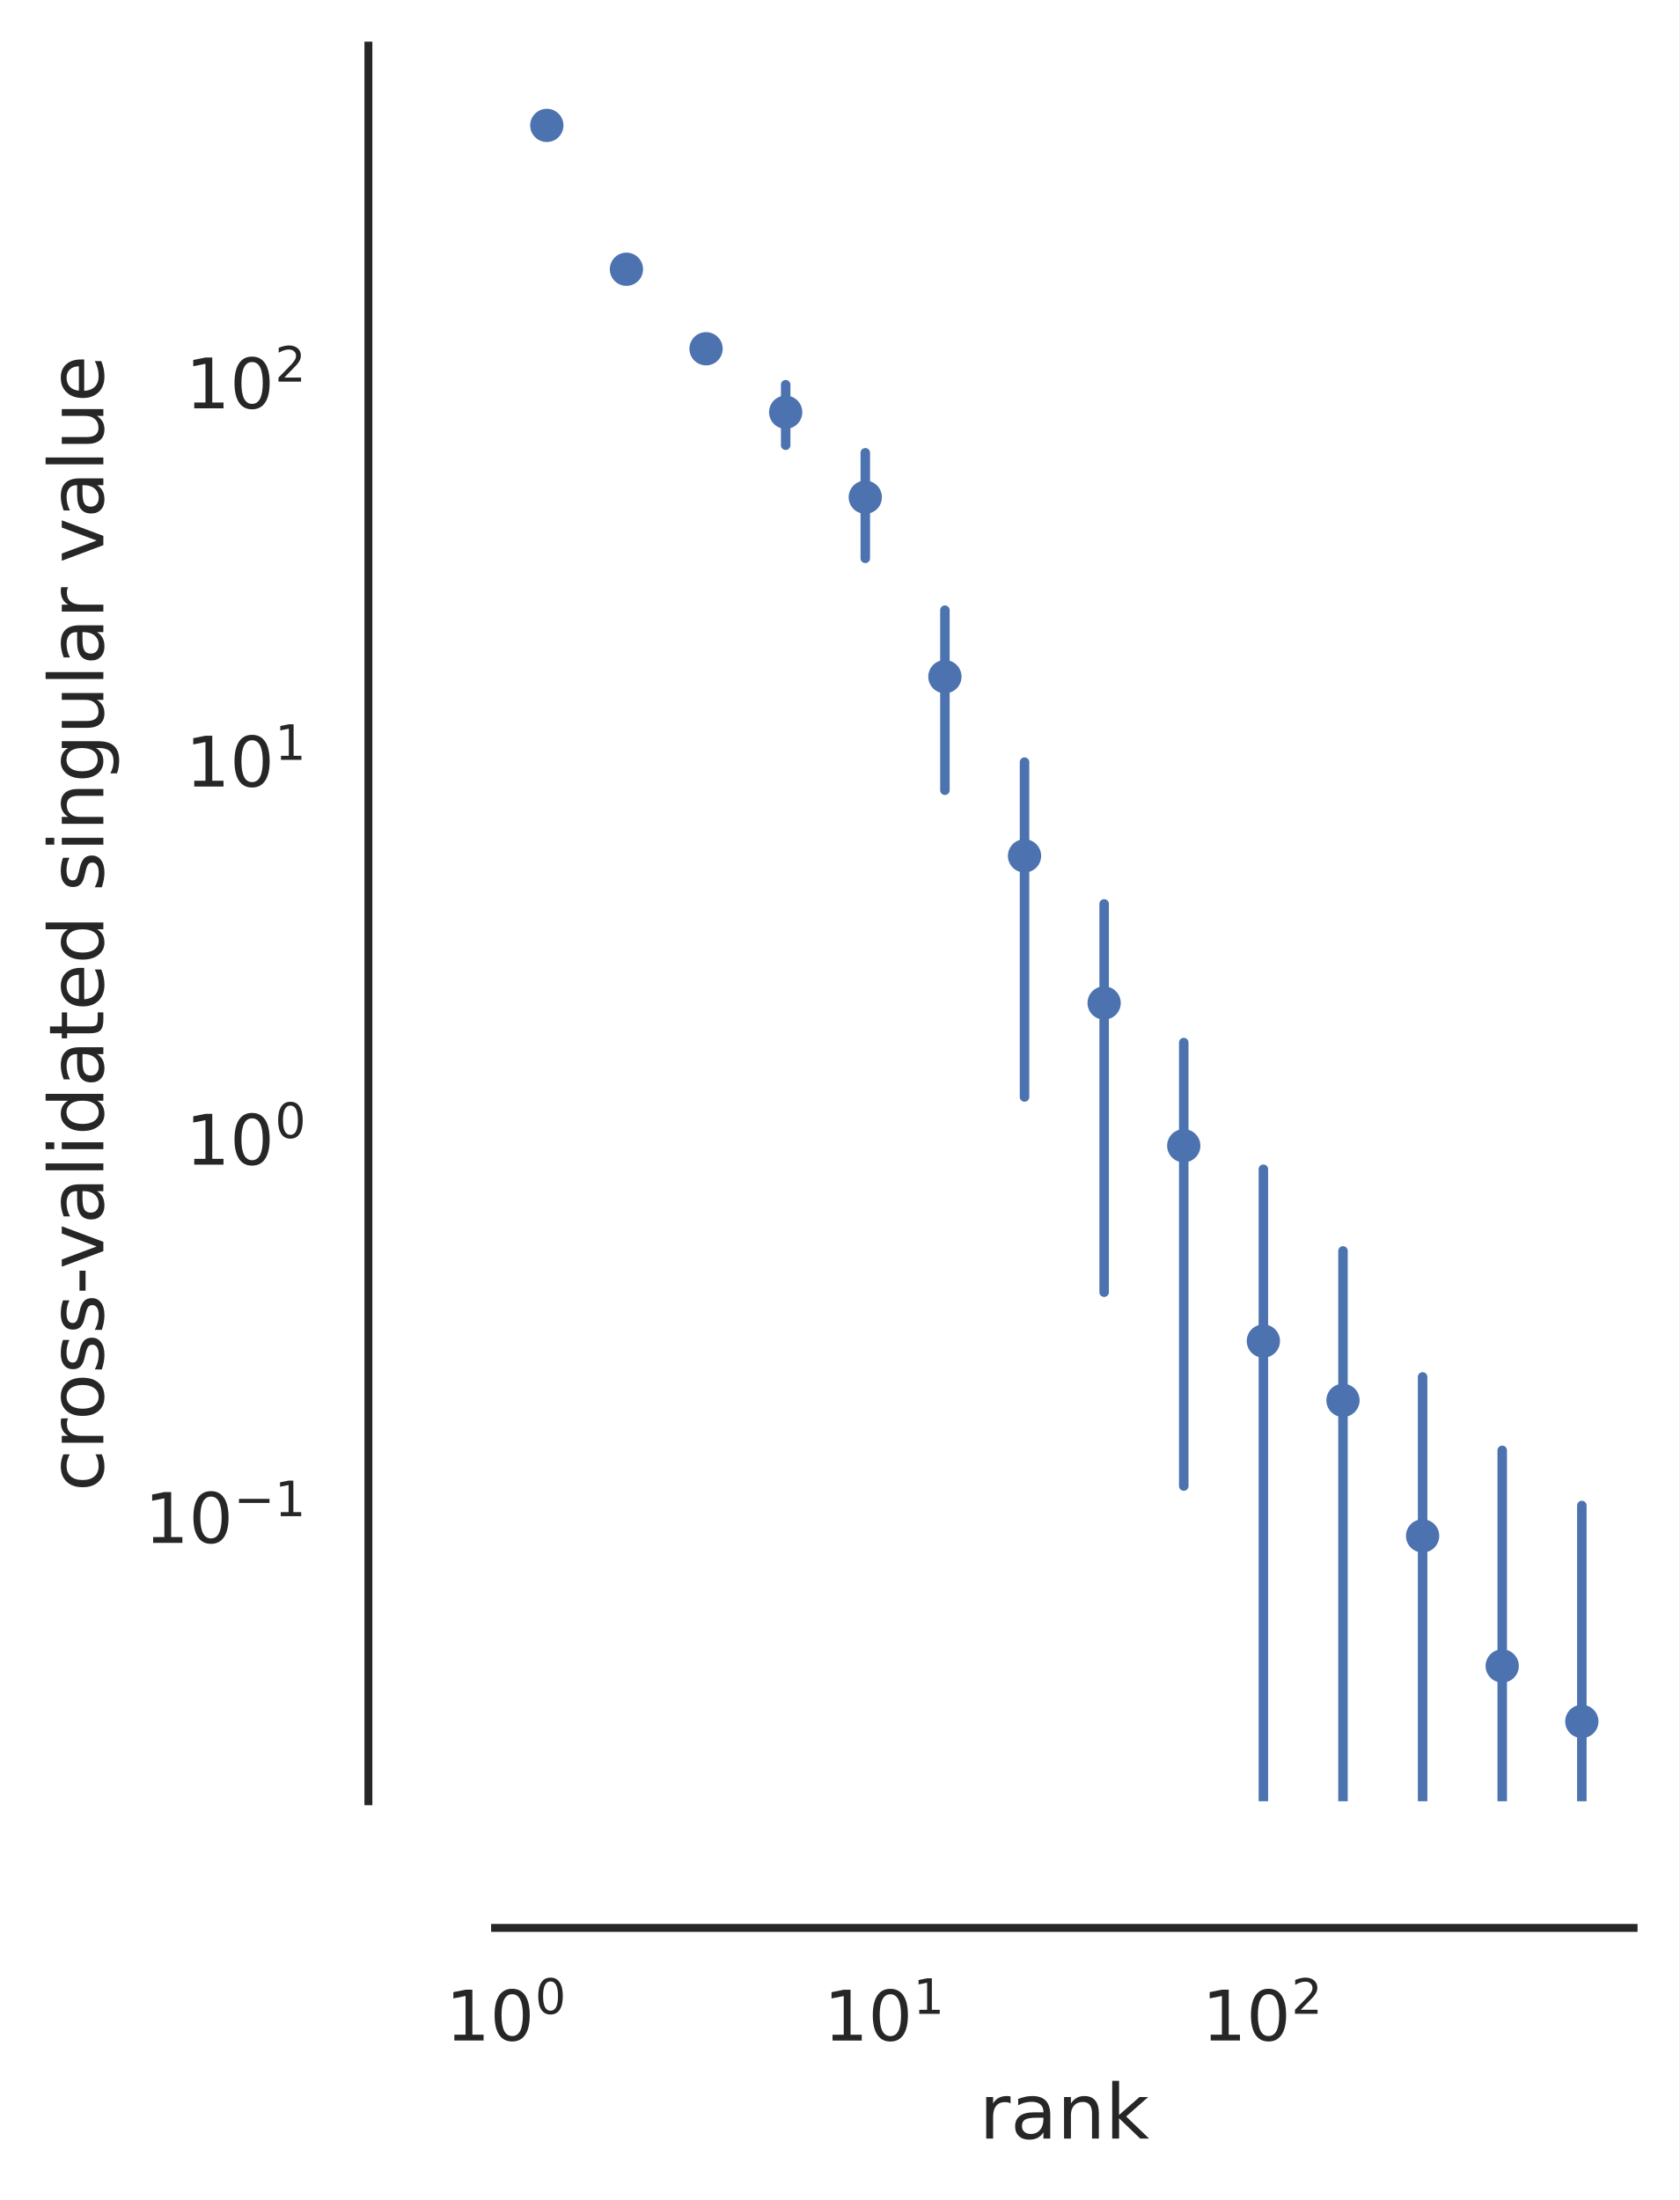
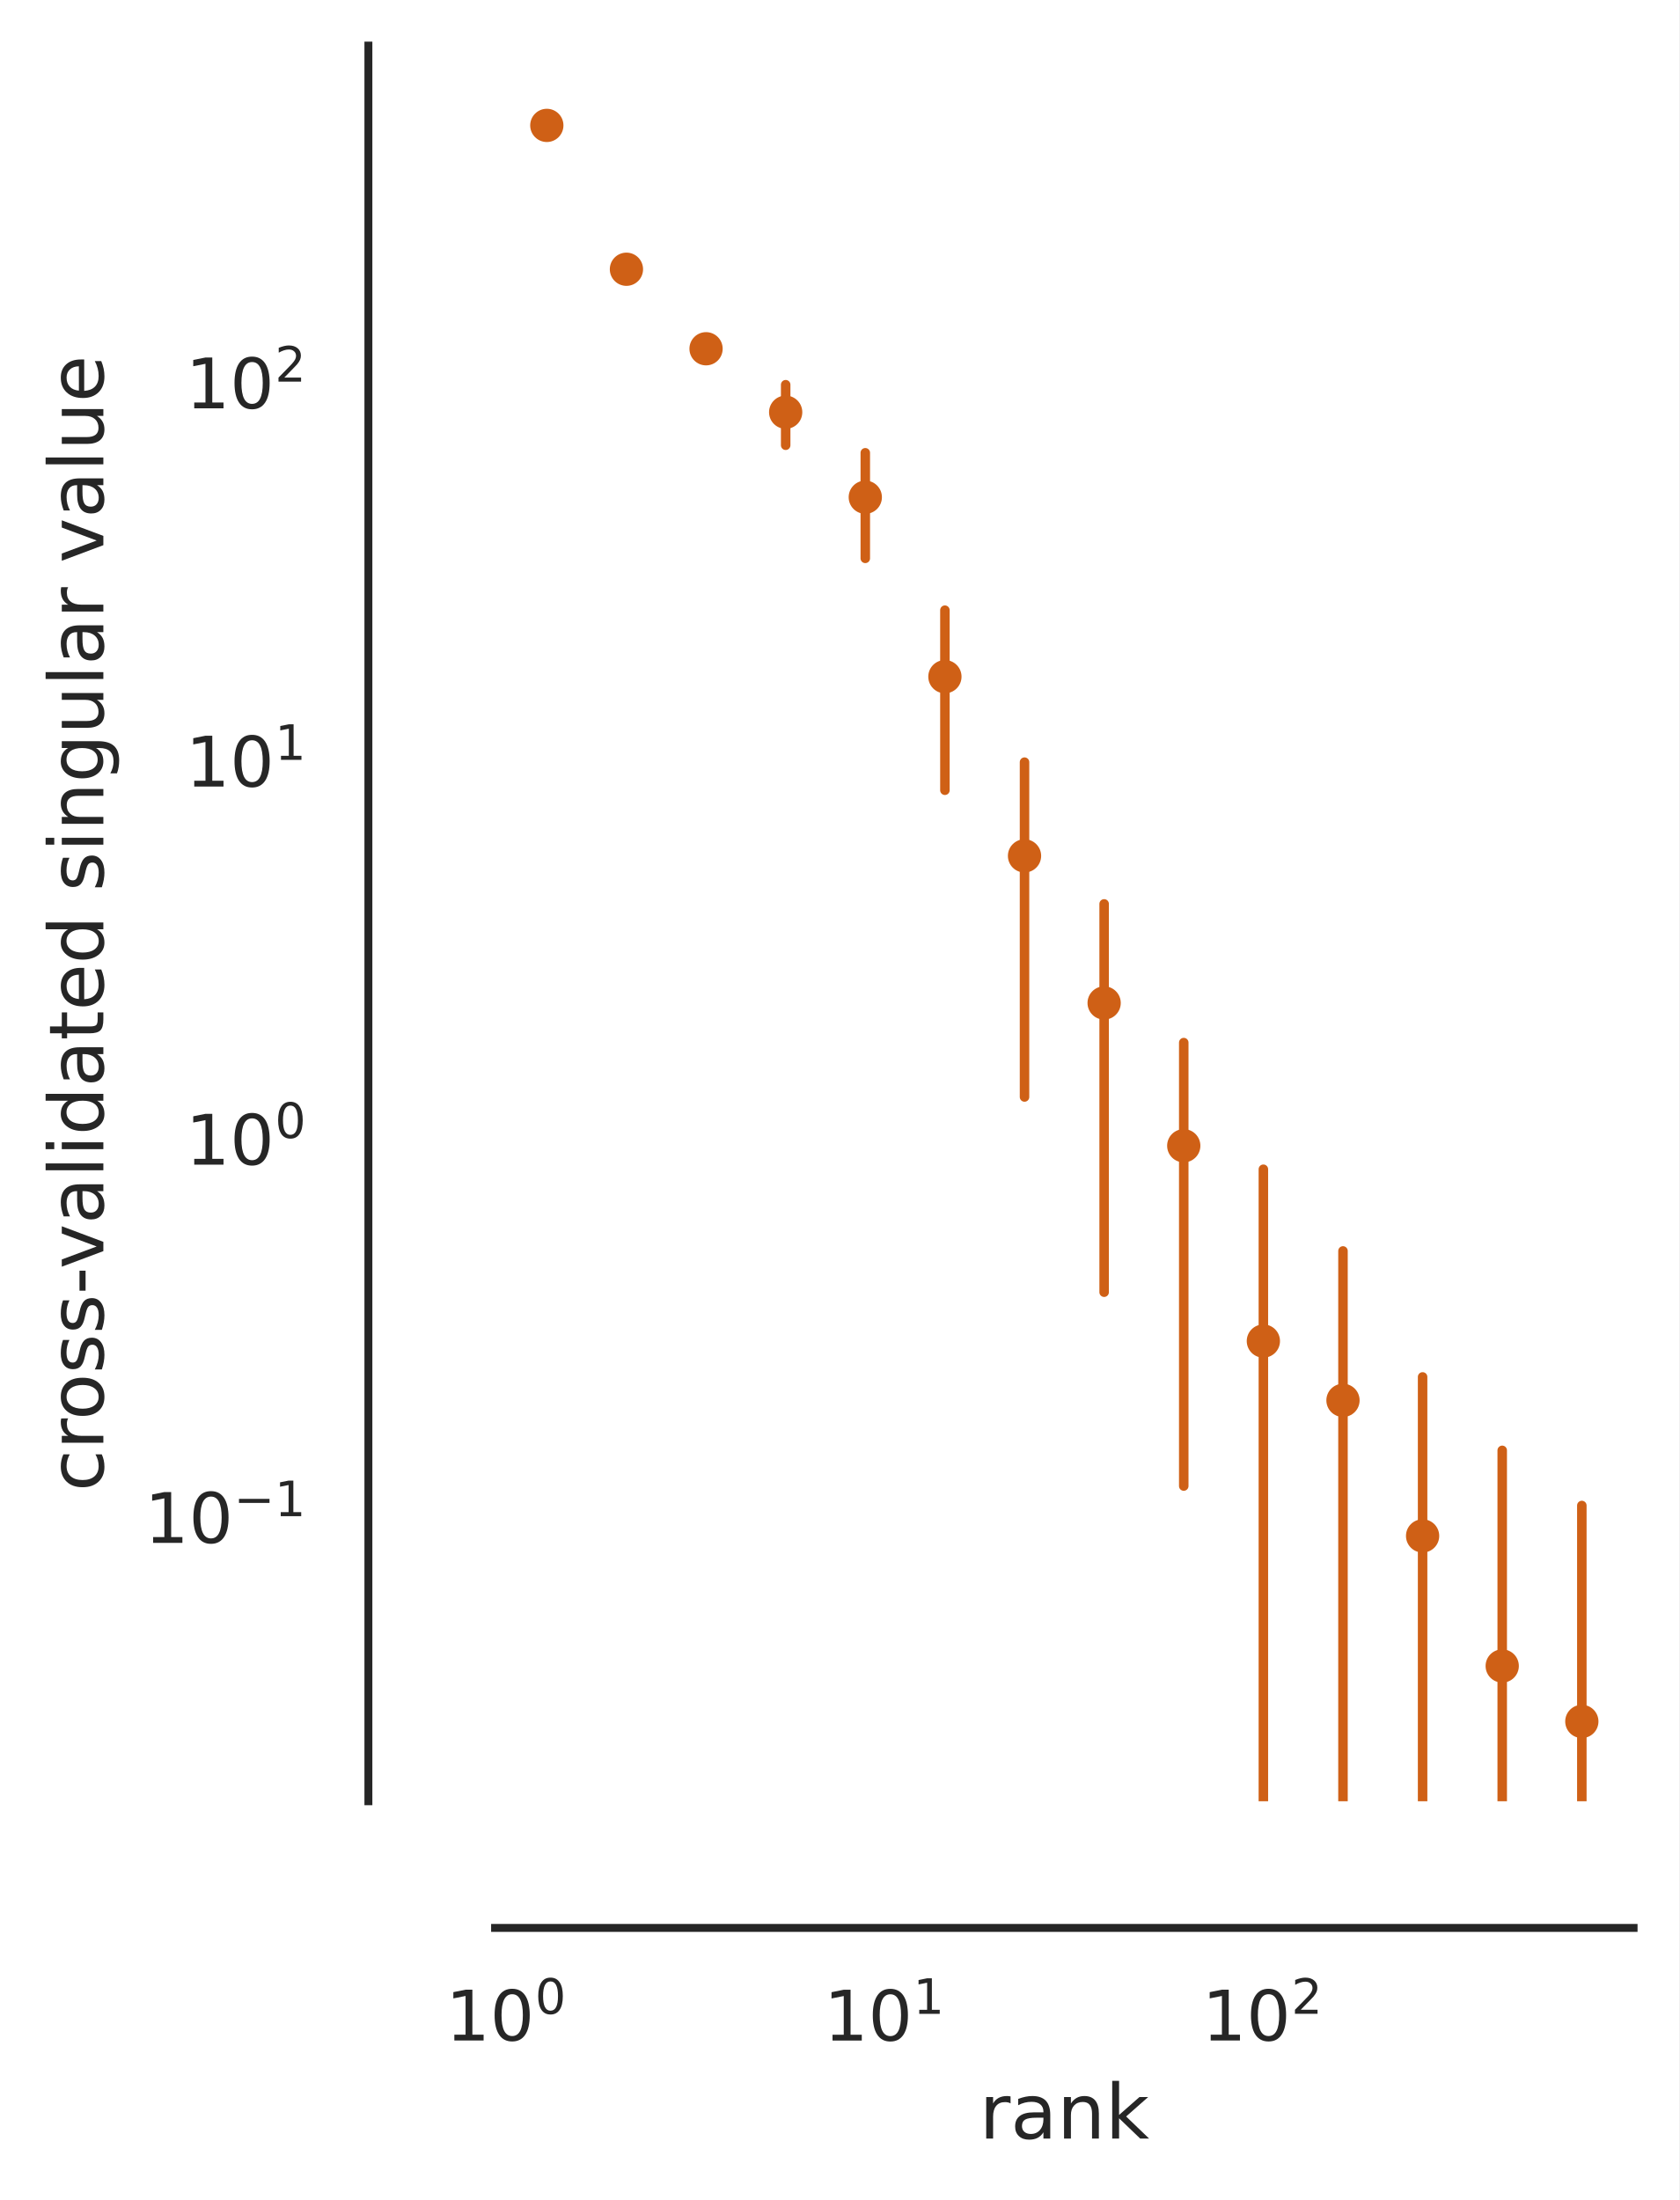
<svg xmlns="http://www.w3.org/2000/svg" xmlns:xlink="http://www.w3.org/1999/xlink" width="265.116pt" height="347.36pt" viewBox="0 0 265.116 347.36" version="1.1">
  <defs>
    <style type="text/css">*{stroke-linejoin: round; stroke-linecap: butt}</style>
  </defs>
  <g id="figure_1">
    <g id="patch_1">
      <path d="M 0 347.36  L 265.116 347.36  L 265.116 0  L 0 0  z " style="fill: #ffffff" />
    </g>
    <g id="axes_1">
      <g id="patch_2">
        <path d="M 78.164 284.4  L 257.916 284.4  L 257.916 7.2  L 78.164 7.2  z " style="fill: #ffffff" />
      </g>
      <g id="matplotlib.axis_1">
        <g id="xtick_1">
          <g id="text_1">
            <g style="fill: #262626" transform="translate(70.36926 322.2583) scale(0.11 -0.11)">
              <defs>
                <path id="DejaVuSans-31" d="M 794 531  L 1825 531  L 1825 4091  L 703 3866  L 703 4441  L 1819 4666  L 2450 4666  L 2450 531  L 3481 531  L 3481 0  L 794 0  L 794 531  z " transform="scale(0.015625)" />
                <path id="DejaVuSans-30" d="M 2034 4250  Q 1547 4250 1301 3770  Q 1056 3291 1056 2328  Q 1056 1369 1301 889  Q 1547 409 2034 409  Q 2525 409 2770 889  Q 3016 1369 3016 2328  Q 3016 3291 2770 3770  Q 2525 4250 2034 4250  z M 2034 4750  Q 2819 4750 3233 4129  Q 3647 3509 3647 2328  Q 3647 1150 3233 529  Q 2819 -91 2034 -91  Q 1250 -91 836 529  Q 422 1150 422 2328  Q 422 3509 836 4129  Q 1250 4750 2034 4750  z " transform="scale(0.015625)" />
              </defs>
              <use xlink:href="#DejaVuSans-31" transform="translate(0 0.765625)" />
              <use xlink:href="#DejaVuSans-30" transform="translate(63.62305 0.765625)" />
              <use xlink:href="#DejaVuSans-30" transform="translate(128.2031 39.04688) scale(0.7)" />
            </g>
          </g>
        </g>
        <g id="xtick_2">
          <g id="text_2">
            <g style="fill: #262626" transform="translate(130.0772 322.2583) scale(0.11 -0.11)">
              <use xlink:href="#DejaVuSans-31" transform="translate(0 0.684375)" />
              <use xlink:href="#DejaVuSans-30" transform="translate(63.62305 0.684375)" />
              <use xlink:href="#DejaVuSans-31" transform="translate(128.2031 38.96563) scale(0.7)" />
            </g>
          </g>
        </g>
        <g id="xtick_3">
          <g id="text_3">
            <g style="fill: #262626" transform="translate(189.7851 322.2583) scale(0.11 -0.11)">
              <defs>
                <path id="DejaVuSans-32" d="M 1228 531  L 3431 531  L 3431 0  L 469 0  L 469 531  Q 828 903 1448 1529  Q 2069 2156 2228 2338  Q 2531 2678 2651 2914  Q 2772 3150 2772 3378  Q 2772 3750 2511 3984  Q 2250 4219 1831 4219  Q 1534 4219 1204 4116  Q 875 4013 500 3803  L 500 4441  Q 881 4594 1212 4672  Q 1544 4750 1819 4750  Q 2544 4750 2975 4387  Q 3406 4025 3406 3419  Q 3406 3131 3298 2873  Q 3191 2616 2906 2266  Q 2828 2175 2409 1742  Q 1991 1309 1228 531  z " transform="scale(0.015625)" />
              </defs>
              <use xlink:href="#DejaVuSans-31" transform="translate(0 0.765625)" />
              <use xlink:href="#DejaVuSans-30" transform="translate(63.62305 0.765625)" />
              <use xlink:href="#DejaVuSans-32" transform="translate(128.2031 39.04688) scale(0.7)" />
            </g>
          </g>
        </g>
        <g id="xtick_4" />
        <g id="xtick_5" />
        <g id="xtick_6" />
        <g id="xtick_7" />
        <g id="xtick_8" />
        <g id="xtick_9" />
        <g id="xtick_10" />
        <g id="xtick_11" />
        <g id="xtick_12" />
        <g id="xtick_13" />
        <g id="xtick_14" />
        <g id="xtick_15" />
        <g id="xtick_16" />
        <g id="xtick_17" />
        <g id="xtick_18" />
        <g id="xtick_19" />
        <g id="xtick_20" />
        <g id="xtick_21" />
        <g id="xtick_22" />
        <g id="xtick_23" />
        <g id="xtick_24" />
        <g id="xtick_25" />
        <g id="xtick_26" />
        <g id="xtick_27" />
        <g id="text_4">
          <g style="fill: #262626" transform="translate(154.6195 337.6641) scale(0.12 -0.12)">
            <defs>
              <path id="DejaVuSans-72" d="M 2631 2963  Q 2534 3019 2420 3045  Q 2306 3072 2169 3072  Q 1681 3072 1420 2755  Q 1159 2438 1159 1844  L 1159 0  L 581 0  L 581 3500  L 1159 3500  L 1159 2956  Q 1341 3275 1631 3429  Q 1922 3584 2338 3584  Q 2397 3584 2469 3576  Q 2541 3569 2628 3553  L 2631 2963  z " transform="scale(0.015625)" />
              <path id="DejaVuSans-61" d="M 2194 1759  Q 1497 1759 1228 1600  Q 959 1441 959 1056  Q 959 750 1161 570  Q 1363 391 1709 391  Q 2188 391 2477 730  Q 2766 1069 2766 1631  L 2766 1759  L 2194 1759  z M 3341 1997  L 3341 0  L 2766 0  L 2766 531  Q 2569 213 2275 61  Q 1981 -91 1556 -91  Q 1019 -91 701 211  Q 384 513 384 1019  Q 384 1609 779 1909  Q 1175 2209 1959 2209  L 2766 2209  L 2766 2266  Q 2766 2663 2505 2880  Q 2244 3097 1772 3097  Q 1472 3097 1187 3025  Q 903 2953 641 2809  L 641 3341  Q 956 3463 1253 3523  Q 1550 3584 1831 3584  Q 2591 3584 2966 3190  Q 3341 2797 3341 1997  z " transform="scale(0.015625)" />
              <path id="DejaVuSans-6e" d="M 3513 2113  L 3513 0  L 2938 0  L 2938 2094  Q 2938 2591 2744 2837  Q 2550 3084 2163 3084  Q 1697 3084 1428 2787  Q 1159 2491 1159 1978  L 1159 0  L 581 0  L 581 3500  L 1159 3500  L 1159 2956  Q 1366 3272 1645 3428  Q 1925 3584 2291 3584  Q 2894 3584 3203 3211  Q 3513 2838 3513 2113  z " transform="scale(0.015625)" />
              <path id="DejaVuSans-6b" d="M 581 4863  L 1159 4863  L 1159 1991  L 2875 3500  L 3609 3500  L 1753 1863  L 3688 0  L 2938 0  L 1159 1709  L 1159 0  L 581 0  L 581 4863  z " transform="scale(0.015625)" />
            </defs>
            <use xlink:href="#DejaVuSans-72" />
            <use xlink:href="#DejaVuSans-61" x="41.113" />
            <use xlink:href="#DejaVuSans-6e" x="102.393" />
            <use xlink:href="#DejaVuSans-6b" x="165.771" />
          </g>
        </g>
      </g>
      <g id="matplotlib.axis_2">
        <g id="ytick_1">
          <g id="text_5">
            <g style="fill: #262626" transform="translate(22.81375 243.6776) scale(0.11 -0.11)">
              <defs>
                <path id="DejaVuSans-2212" d="M 678 2272  L 4684 2272  L 4684 1741  L 678 1741  L 678 2272  z " transform="scale(0.015625)" />
              </defs>
              <use xlink:href="#DejaVuSans-31" transform="translate(0 0.684375)" />
              <use xlink:href="#DejaVuSans-30" transform="translate(63.62305 0.684375)" />
              <use xlink:href="#DejaVuSans-2212" transform="translate(128.2031 38.96563) scale(0.7)" />
              <use xlink:href="#DejaVuSans-31" transform="translate(186.8555 38.96563) scale(0.7)" />
            </g>
          </g>
        </g>
        <g id="ytick_2">
          <g id="text_6">
            <g style="fill: #262626" transform="translate(29.30375 183.9697) scale(0.11 -0.11)">
              <use xlink:href="#DejaVuSans-31" transform="translate(0 0.765625)" />
              <use xlink:href="#DejaVuSans-30" transform="translate(63.62305 0.765625)" />
              <use xlink:href="#DejaVuSans-30" transform="translate(128.2031 39.04688) scale(0.7)" />
            </g>
          </g>
        </g>
        <g id="ytick_3">
          <g id="text_7">
            <g style="fill: #262626" transform="translate(29.30375 124.2618) scale(0.11 -0.11)">
              <use xlink:href="#DejaVuSans-31" transform="translate(0 0.684375)" />
              <use xlink:href="#DejaVuSans-30" transform="translate(63.62305 0.684375)" />
              <use xlink:href="#DejaVuSans-31" transform="translate(128.2031 38.96563) scale(0.7)" />
            </g>
          </g>
        </g>
        <g id="ytick_4">
          <g id="text_8">
            <g style="fill: #262626" transform="translate(29.30375 64.55393) scale(0.11 -0.11)">
              <use xlink:href="#DejaVuSans-31" transform="translate(0 0.765625)" />
              <use xlink:href="#DejaVuSans-30" transform="translate(63.62305 0.765625)" />
              <use xlink:href="#DejaVuSans-32" transform="translate(128.2031 39.04688) scale(0.7)" />
            </g>
          </g>
        </g>
        <g id="ytick_5" />
        <g id="ytick_6" />
        <g id="ytick_7" />
        <g id="ytick_8" />
        <g id="ytick_9" />
        <g id="ytick_10" />
        <g id="ytick_11" />
        <g id="ytick_12" />
        <g id="ytick_13" />
        <g id="ytick_14" />
        <g id="ytick_15" />
        <g id="ytick_16" />
        <g id="ytick_17" />
        <g id="ytick_18" />
        <g id="ytick_19" />
        <g id="ytick_20" />
        <g id="ytick_21" />
        <g id="ytick_22" />
        <g id="ytick_23" />
        <g id="ytick_24" />
        <g id="ytick_25" />
        <g id="ytick_26" />
        <g id="ytick_27" />
        <g id="ytick_28" />
        <g id="ytick_29" />
        <g id="ytick_30" />
        <g id="ytick_31" />
        <g id="ytick_32" />
        <g id="ytick_33" />
        <g id="ytick_34" />
        <g id="ytick_35" />
        <g id="ytick_36" />
        <g id="ytick_37" />
        <g id="ytick_38" />
        <g id="ytick_39" />
        <g id="ytick_40" />
        <g id="ytick_41" />
        <g id="ytick_42" />
        <g id="text_9">
          <g style="fill: #262626" transform="translate(16.31812 235.4812) rotate(-90) scale(0.12 -0.12)">
            <defs>
              <path id="DejaVuSans-63" d="M 3122 3366  L 3122 2828  Q 2878 2963 2633 3030  Q 2388 3097 2138 3097  Q 1578 3097 1268 2742  Q 959 2388 959 1747  Q 959 1106 1268 751  Q 1578 397 2138 397  Q 2388 397 2633 464  Q 2878 531 3122 666  L 3122 134  Q 2881 22 2623 -34  Q 2366 -91 2075 -91  Q 1284 -91 818 406  Q 353 903 353 1747  Q 353 2603 823 3093  Q 1294 3584 2113 3584  Q 2378 3584 2631 3529  Q 2884 3475 3122 3366  z " transform="scale(0.015625)" />
              <path id="DejaVuSans-6f" d="M 1959 3097  Q 1497 3097 1228 2736  Q 959 2375 959 1747  Q 959 1119 1226 758  Q 1494 397 1959 397  Q 2419 397 2687 759  Q 2956 1122 2956 1747  Q 2956 2369 2687 2733  Q 2419 3097 1959 3097  z M 1959 3584  Q 2709 3584 3137 3096  Q 3566 2609 3566 1747  Q 3566 888 3137 398  Q 2709 -91 1959 -91  Q 1206 -91 779 398  Q 353 888 353 1747  Q 353 2609 779 3096  Q 1206 3584 1959 3584  z " transform="scale(0.015625)" />
              <path id="DejaVuSans-73" d="M 2834 3397  L 2834 2853  Q 2591 2978 2328 3040  Q 2066 3103 1784 3103  Q 1356 3103 1142 2972  Q 928 2841 928 2578  Q 928 2378 1081 2264  Q 1234 2150 1697 2047  L 1894 2003  Q 2506 1872 2764 1633  Q 3022 1394 3022 966  Q 3022 478 2636 193  Q 2250 -91 1575 -91  Q 1294 -91 989 -36  Q 684 19 347 128  L 347 722  Q 666 556 975 473  Q 1284 391 1588 391  Q 1994 391 2212 530  Q 2431 669 2431 922  Q 2431 1156 2273 1281  Q 2116 1406 1581 1522  L 1381 1569  Q 847 1681 609 1914  Q 372 2147 372 2553  Q 372 3047 722 3315  Q 1072 3584 1716 3584  Q 2034 3584 2315 3537  Q 2597 3491 2834 3397  z " transform="scale(0.015625)" />
              <path id="DejaVuSans-2d" d="M 313 2009  L 1997 2009  L 1997 1497  L 313 1497  L 313 2009  z " transform="scale(0.015625)" />
              <path id="DejaVuSans-76" d="M 191 3500  L 800 3500  L 1894 563  L 2988 3500  L 3597 3500  L 2284 0  L 1503 0  L 191 3500  z " transform="scale(0.015625)" />
              <path id="DejaVuSans-6c" d="M 603 4863  L 1178 4863  L 1178 0  L 603 0  L 603 4863  z " transform="scale(0.015625)" />
              <path id="DejaVuSans-69" d="M 603 3500  L 1178 3500  L 1178 0  L 603 0  L 603 3500  z M 603 4863  L 1178 4863  L 1178 4134  L 603 4134  L 603 4863  z " transform="scale(0.015625)" />
              <path id="DejaVuSans-64" d="M 2906 2969  L 2906 4863  L 3481 4863  L 3481 0  L 2906 0  L 2906 525  Q 2725 213 2448 61  Q 2172 -91 1784 -91  Q 1150 -91 751 415  Q 353 922 353 1747  Q 353 2572 751 3078  Q 1150 3584 1784 3584  Q 2172 3584 2448 3432  Q 2725 3281 2906 2969  z M 947 1747  Q 947 1113 1208 752  Q 1469 391 1925 391  Q 2381 391 2643 752  Q 2906 1113 2906 1747  Q 2906 2381 2643 2742  Q 2381 3103 1925 3103  Q 1469 3103 1208 2742  Q 947 2381 947 1747  z " transform="scale(0.015625)" />
              <path id="DejaVuSans-74" d="M 1172 4494  L 1172 3500  L 2356 3500  L 2356 3053  L 1172 3053  L 1172 1153  Q 1172 725 1289 603  Q 1406 481 1766 481  L 2356 481  L 2356 0  L 1766 0  Q 1100 0 847 248  Q 594 497 594 1153  L 594 3053  L 172 3053  L 172 3500  L 594 3500  L 594 4494  L 1172 4494  z " transform="scale(0.015625)" />
              <path id="DejaVuSans-65" d="M 3597 1894  L 3597 1613  L 953 1613  Q 991 1019 1311 708  Q 1631 397 2203 397  Q 2534 397 2845 478  Q 3156 559 3463 722  L 3463 178  Q 3153 47 2828 -22  Q 2503 -91 2169 -91  Q 1331 -91 842 396  Q 353 884 353 1716  Q 353 2575 817 3079  Q 1281 3584 2069 3584  Q 2775 3584 3186 3129  Q 3597 2675 3597 1894  z M 3022 2063  Q 3016 2534 2758 2815  Q 2500 3097 2075 3097  Q 1594 3097 1305 2825  Q 1016 2553 972 2059  L 3022 2063  z " transform="scale(0.015625)" />
              <path id="DejaVuSans-20" transform="scale(0.015625)" />
              <path id="DejaVuSans-67" d="M 2906 1791  Q 2906 2416 2648 2759  Q 2391 3103 1925 3103  Q 1463 3103 1205 2759  Q 947 2416 947 1791  Q 947 1169 1205 825  Q 1463 481 1925 481  Q 2391 481 2648 825  Q 2906 1169 2906 1791  z M 3481 434  Q 3481 -459 3084 -895  Q 2688 -1331 1869 -1331  Q 1566 -1331 1297 -1286  Q 1028 -1241 775 -1147  L 775 -588  Q 1028 -725 1275 -790  Q 1522 -856 1778 -856  Q 2344 -856 2625 -561  Q 2906 -266 2906 331  L 2906 616  Q 2728 306 2450 153  Q 2172 0 1784 0  Q 1141 0 747 490  Q 353 981 353 1791  Q 353 2603 747 3093  Q 1141 3584 1784 3584  Q 2172 3584 2450 3431  Q 2728 3278 2906 2969  L 2906 3500  L 3481 3500  L 3481 434  z " transform="scale(0.015625)" />
              <path id="DejaVuSans-75" d="M 544 1381  L 544 3500  L 1119 3500  L 1119 1403  Q 1119 906 1312 657  Q 1506 409 1894 409  Q 2359 409 2629 706  Q 2900 1003 2900 1516  L 2900 3500  L 3475 3500  L 3475 0  L 2900 0  L 2900 538  Q 2691 219 2414 64  Q 2138 -91 1772 -91  Q 1169 -91 856 284  Q 544 659 544 1381  z M 1991 3584  L 1991 3584  z " transform="scale(0.015625)" />
            </defs>
            <use xlink:href="#DejaVuSans-63" />
            <use xlink:href="#DejaVuSans-72" x="54.98" />
            <use xlink:href="#DejaVuSans-6f" x="93.844" />
            <use xlink:href="#DejaVuSans-73" x="155.025" />
            <use xlink:href="#DejaVuSans-73" x="207.125" />
            <use xlink:href="#DejaVuSans-2d" x="259.225" />
            <use xlink:href="#DejaVuSans-76" x="292.684" />
            <use xlink:href="#DejaVuSans-61" x="351.863" />
            <use xlink:href="#DejaVuSans-6c" x="413.143" />
            <use xlink:href="#DejaVuSans-69" x="440.926" />
            <use xlink:href="#DejaVuSans-64" x="468.709" />
            <use xlink:href="#DejaVuSans-61" x="532.186" />
            <use xlink:href="#DejaVuSans-74" x="593.465" />
            <use xlink:href="#DejaVuSans-65" x="632.674" />
            <use xlink:href="#DejaVuSans-64" x="694.197" />
            <use xlink:href="#DejaVuSans-20" x="757.674" />
            <use xlink:href="#DejaVuSans-73" x="789.461" />
            <use xlink:href="#DejaVuSans-69" x="841.561" />
            <use xlink:href="#DejaVuSans-6e" x="869.344" />
            <use xlink:href="#DejaVuSans-67" x="932.723" />
            <use xlink:href="#DejaVuSans-75" x="996.199" />
            <use xlink:href="#DejaVuSans-6c" x="1059.578" />
            <use xlink:href="#DejaVuSans-61" x="1087.361" />
            <use xlink:href="#DejaVuSans-72" x="1148.641" />
            <use xlink:href="#DejaVuSans-20" x="1189.754" />
            <use xlink:href="#DejaVuSans-76" x="1221.541" />
            <use xlink:href="#DejaVuSans-61" x="1280.721" />
            <use xlink:href="#DejaVuSans-6c" x="1342" />
            <use xlink:href="#DejaVuSans-75" x="1369.783" />
            <use xlink:href="#DejaVuSans-65" x="1433.162" />
          </g>
        </g>
      </g>
      <g id="line2d_1">
        <defs>
-           <path id="mb12dd6a1b9" d="M 0 3  C 0.796 3 1.559 2.684 2.121 2.121  C 2.684 1.559 3 0.796 3 0  C 3 -0.796 2.684 -1.559 2.121 -2.121  C 1.559 -2.684 0.796 -3 0 -3  C -0.796 -3 -1.559 -2.684 -2.121 -2.121  C -2.684 -1.559 -3 -0.796 -3 0  C -3 0.796 -2.684 1.559 -2.121 2.121  C -1.559 2.684 -0.796 3 0 3  z " style="stroke: #ffffff; stroke-width: 0.75" />
+           <path id="m22f8c68867" d="M 0 3  C 0.796 3 1.559 2.684 2.121 2.121  C 2.684 1.559 3 0.796 3 0  C 3 -0.796 2.684 -1.559 2.121 -2.121  C 1.559 -2.684 0.796 -3 0 -3  C -0.796 -3 -1.559 -2.684 -2.121 -2.121  C -2.684 -1.559 -3 -0.796 -3 0  C -3 0.796 -2.684 1.559 -2.121 2.121  C -1.559 2.684 -0.796 3 0 3  z " style="stroke: #ffffff; stroke-width: 0.75" />
        </defs>
-         <g clip-path="url(#p88892ec9ec)">
-           <use xlink:href="#mb12dd6a1b9" x="86.334" y="19.8" style="fill: #4c72b0; stroke: #ffffff; stroke-width: 0.75" />
-           <use xlink:href="#mb12dd6a1b9" x="98.904" y="42.512" style="fill: #4c72b0; stroke: #ffffff; stroke-width: 0.75" />
-           <use xlink:href="#mb12dd6a1b9" x="111.474" y="55.066" style="fill: #4c72b0; stroke: #ffffff; stroke-width: 0.75" />
-           <use xlink:href="#mb12dd6a1b9" x="124.045" y="65.084" style="fill: #4c72b0; stroke: #ffffff; stroke-width: 0.75" />
-           <use xlink:href="#mb12dd6a1b9" x="136.615" y="78.507" style="fill: #4c72b0; stroke: #ffffff; stroke-width: 0.75" />
-           <use xlink:href="#mb12dd6a1b9" x="149.185" y="106.841" style="fill: #4c72b0; stroke: #ffffff; stroke-width: 0.75" />
-           <use xlink:href="#mb12dd6a1b9" x="161.755" y="135.136" style="fill: #4c72b0; stroke: #ffffff; stroke-width: 0.75" />
-           <use xlink:href="#mb12dd6a1b9" x="174.325" y="158.36" style="fill: #4c72b0; stroke: #ffffff; stroke-width: 0.75" />
-           <use xlink:href="#mb12dd6a1b9" x="186.895" y="180.903" style="fill: #4c72b0; stroke: #ffffff; stroke-width: 0.75" />
-           <use xlink:href="#mb12dd6a1b9" x="199.465" y="211.741" style="fill: #4c72b0; stroke: #ffffff; stroke-width: 0.75" />
-           <use xlink:href="#mb12dd6a1b9" x="212.035" y="221.103" style="fill: #4c72b0; stroke: #ffffff; stroke-width: 0.75" />
-           <use xlink:href="#mb12dd6a1b9" x="224.605" y="242.506" style="fill: #4c72b0; stroke: #ffffff; stroke-width: 0.75" />
-           <use xlink:href="#mb12dd6a1b9" x="237.175" y="263.044" style="fill: #4c72b0; stroke: #ffffff; stroke-width: 0.75" />
-           <use xlink:href="#mb12dd6a1b9" x="249.745" y="271.8" style="fill: #4c72b0; stroke: #ffffff; stroke-width: 0.75" />
+         <g clip-path="url(#p9d96b6e0cb)">
+           <use xlink:href="#m22f8c68867" x="86.334" y="19.8" style="fill: #cf6016; stroke: #ffffff; stroke-width: 0.75" />
+           <use xlink:href="#m22f8c68867" x="98.904" y="42.512" style="fill: #cf6016; stroke: #ffffff; stroke-width: 0.75" />
+           <use xlink:href="#m22f8c68867" x="111.474" y="55.066" style="fill: #cf6016; stroke: #ffffff; stroke-width: 0.75" />
+           <use xlink:href="#m22f8c68867" x="124.045" y="65.084" style="fill: #cf6016; stroke: #ffffff; stroke-width: 0.75" />
+           <use xlink:href="#m22f8c68867" x="136.615" y="78.507" style="fill: #cf6016; stroke: #ffffff; stroke-width: 0.75" />
+           <use xlink:href="#m22f8c68867" x="149.185" y="106.841" style="fill: #cf6016; stroke: #ffffff; stroke-width: 0.75" />
+           <use xlink:href="#m22f8c68867" x="161.755" y="135.136" style="fill: #cf6016; stroke: #ffffff; stroke-width: 0.75" />
+           <use xlink:href="#m22f8c68867" x="174.325" y="158.36" style="fill: #cf6016; stroke: #ffffff; stroke-width: 0.75" />
+           <use xlink:href="#m22f8c68867" x="186.895" y="180.903" style="fill: #cf6016; stroke: #ffffff; stroke-width: 0.75" />
+           <use xlink:href="#m22f8c68867" x="199.465" y="211.741" style="fill: #cf6016; stroke: #ffffff; stroke-width: 0.75" />
+           <use xlink:href="#m22f8c68867" x="212.035" y="221.103" style="fill: #cf6016; stroke: #ffffff; stroke-width: 0.75" />
+           <use xlink:href="#m22f8c68867" x="224.605" y="242.506" style="fill: #cf6016; stroke: #ffffff; stroke-width: 0.75" />
+           <use xlink:href="#m22f8c68867" x="237.175" y="263.044" style="fill: #cf6016; stroke: #ffffff; stroke-width: 0.75" />
+           <use xlink:href="#m22f8c68867" x="249.745" y="271.8" style="fill: #cf6016; stroke: #ffffff; stroke-width: 0.75" />
        </g>
      </g>
      <g id="LineCollection_1">
-         <path clip-path="url(#p88892ec9ec)" style="fill: none; stroke: #4c72b0; stroke-width: 1.5; stroke-linecap: round" />
-         <path clip-path="url(#p88892ec9ec)" style="fill: none; stroke: #4c72b0; stroke-width: 1.5; stroke-linecap: round" />
-         <path d="M 111.474 55.147  L 111.474 54.986  " clip-path="url(#p88892ec9ec)" style="fill: none; stroke: #4c72b0; stroke-width: 1.5; stroke-linecap: round" />
-         <path d="M 124.045 70.301  L 124.045 60.742  " clip-path="url(#p88892ec9ec)" style="fill: none; stroke: #4c72b0; stroke-width: 1.5; stroke-linecap: round" />
-         <path d="M 136.615 88.16  L 136.615 71.489  " clip-path="url(#p88892ec9ec)" style="fill: none; stroke: #4c72b0; stroke-width: 1.5; stroke-linecap: round" />
-         <path d="M 149.185 124.771  L 149.185 96.341  " clip-path="url(#p88892ec9ec)" style="fill: none; stroke: #4c72b0; stroke-width: 1.5; stroke-linecap: round" />
-         <path d="M 161.755 173.204  L 161.755 120.336  " clip-path="url(#p88892ec9ec)" style="fill: none; stroke: #4c72b0; stroke-width: 1.5; stroke-linecap: round" />
-         <path d="M 174.325 204.028  L 174.325 142.716  " clip-path="url(#p88892ec9ec)" style="fill: none; stroke: #4c72b0; stroke-width: 1.5; stroke-linecap: round" />
-         <path d="M 186.895 234.633  L 186.895 164.615  " clip-path="url(#p88892ec9ec)" style="fill: none; stroke: #4c72b0; stroke-width: 1.5; stroke-linecap: round" />
-         <path d="M 199.465 348.36  L 199.465 184.612  " clip-path="url(#p88892ec9ec)" style="fill: none; stroke: #4c72b0; stroke-width: 1.5; stroke-linecap: round" />
-         <path d="M 212.035 348.36  L 212.035 197.511  " clip-path="url(#p88892ec9ec)" style="fill: none; stroke: #4c72b0; stroke-width: 1.5; stroke-linecap: round" />
-         <path d="M 224.605 348.36  L 224.605 217.403  " clip-path="url(#p88892ec9ec)" style="fill: none; stroke: #4c72b0; stroke-width: 1.5; stroke-linecap: round" />
-         <path d="M 237.175 348.36  L 237.175 228.999  " clip-path="url(#p88892ec9ec)" style="fill: none; stroke: #4c72b0; stroke-width: 1.5; stroke-linecap: round" />
-         <path d="M 249.745 348.36  L 249.745 237.705  " clip-path="url(#p88892ec9ec)" style="fill: none; stroke: #4c72b0; stroke-width: 1.5; stroke-linecap: round" />
+         <path clip-path="url(#p9d96b6e0cb)" style="fill: none; stroke: #cf6016; stroke-width: 1.5; stroke-linecap: round" />
+         <path clip-path="url(#p9d96b6e0cb)" style="fill: none; stroke: #cf6016; stroke-width: 1.5; stroke-linecap: round" />
+         <path d="M 111.474 55.147  L 111.474 54.986  " clip-path="url(#p9d96b6e0cb)" style="fill: none; stroke: #cf6016; stroke-width: 1.5; stroke-linecap: round" />
+         <path d="M 124.045 70.301  L 124.045 60.742  " clip-path="url(#p9d96b6e0cb)" style="fill: none; stroke: #cf6016; stroke-width: 1.5; stroke-linecap: round" />
+         <path d="M 136.615 88.16  L 136.615 71.489  " clip-path="url(#p9d96b6e0cb)" style="fill: none; stroke: #cf6016; stroke-width: 1.5; stroke-linecap: round" />
+         <path d="M 149.185 124.771  L 149.185 96.341  " clip-path="url(#p9d96b6e0cb)" style="fill: none; stroke: #cf6016; stroke-width: 1.5; stroke-linecap: round" />
+         <path d="M 161.755 173.204  L 161.755 120.336  " clip-path="url(#p9d96b6e0cb)" style="fill: none; stroke: #cf6016; stroke-width: 1.5; stroke-linecap: round" />
+         <path d="M 174.325 204.028  L 174.325 142.716  " clip-path="url(#p9d96b6e0cb)" style="fill: none; stroke: #cf6016; stroke-width: 1.5; stroke-linecap: round" />
+         <path d="M 186.895 234.633  L 186.895 164.615  " clip-path="url(#p9d96b6e0cb)" style="fill: none; stroke: #cf6016; stroke-width: 1.5; stroke-linecap: round" />
+         <path d="M 199.465 348.36  L 199.465 184.612  " clip-path="url(#p9d96b6e0cb)" style="fill: none; stroke: #cf6016; stroke-width: 1.5; stroke-linecap: round" />
+         <path d="M 212.035 348.36  L 212.035 197.511  " clip-path="url(#p9d96b6e0cb)" style="fill: none; stroke: #cf6016; stroke-width: 1.5; stroke-linecap: round" />
+         <path d="M 224.605 348.36  L 224.605 217.403  " clip-path="url(#p9d96b6e0cb)" style="fill: none; stroke: #cf6016; stroke-width: 1.5; stroke-linecap: round" />
+         <path d="M 237.175 348.36  L 237.175 228.999  " clip-path="url(#p9d96b6e0cb)" style="fill: none; stroke: #cf6016; stroke-width: 1.5; stroke-linecap: round" />
+         <path d="M 249.745 348.36  L 249.745 237.705  " clip-path="url(#p9d96b6e0cb)" style="fill: none; stroke: #cf6016; stroke-width: 1.5; stroke-linecap: round" />
      </g>
      <g id="line2d_2" />
      <g id="patch_3">
        <path d="M 58.164 284.4  L 58.164 7.2  " style="fill: none; stroke: #262626; stroke-width: 1.25; stroke-linejoin: miter; stroke-linecap: square" />
      </g>
      <g id="patch_4">
        <path d="M 78.164 304.4  L 257.916 304.4  " style="fill: none; stroke: #262626; stroke-width: 1.25; stroke-linejoin: miter; stroke-linecap: square" />
      </g>
    </g>
  </g>
  <defs>
-     <clipPath id="p88892ec9ec">
+     <clipPath id="p9d96b6e0cb">
      <rect x="78.164" y="7.2" width="179.752" height="277.2" />
    </clipPath>
  </defs>
</svg>
